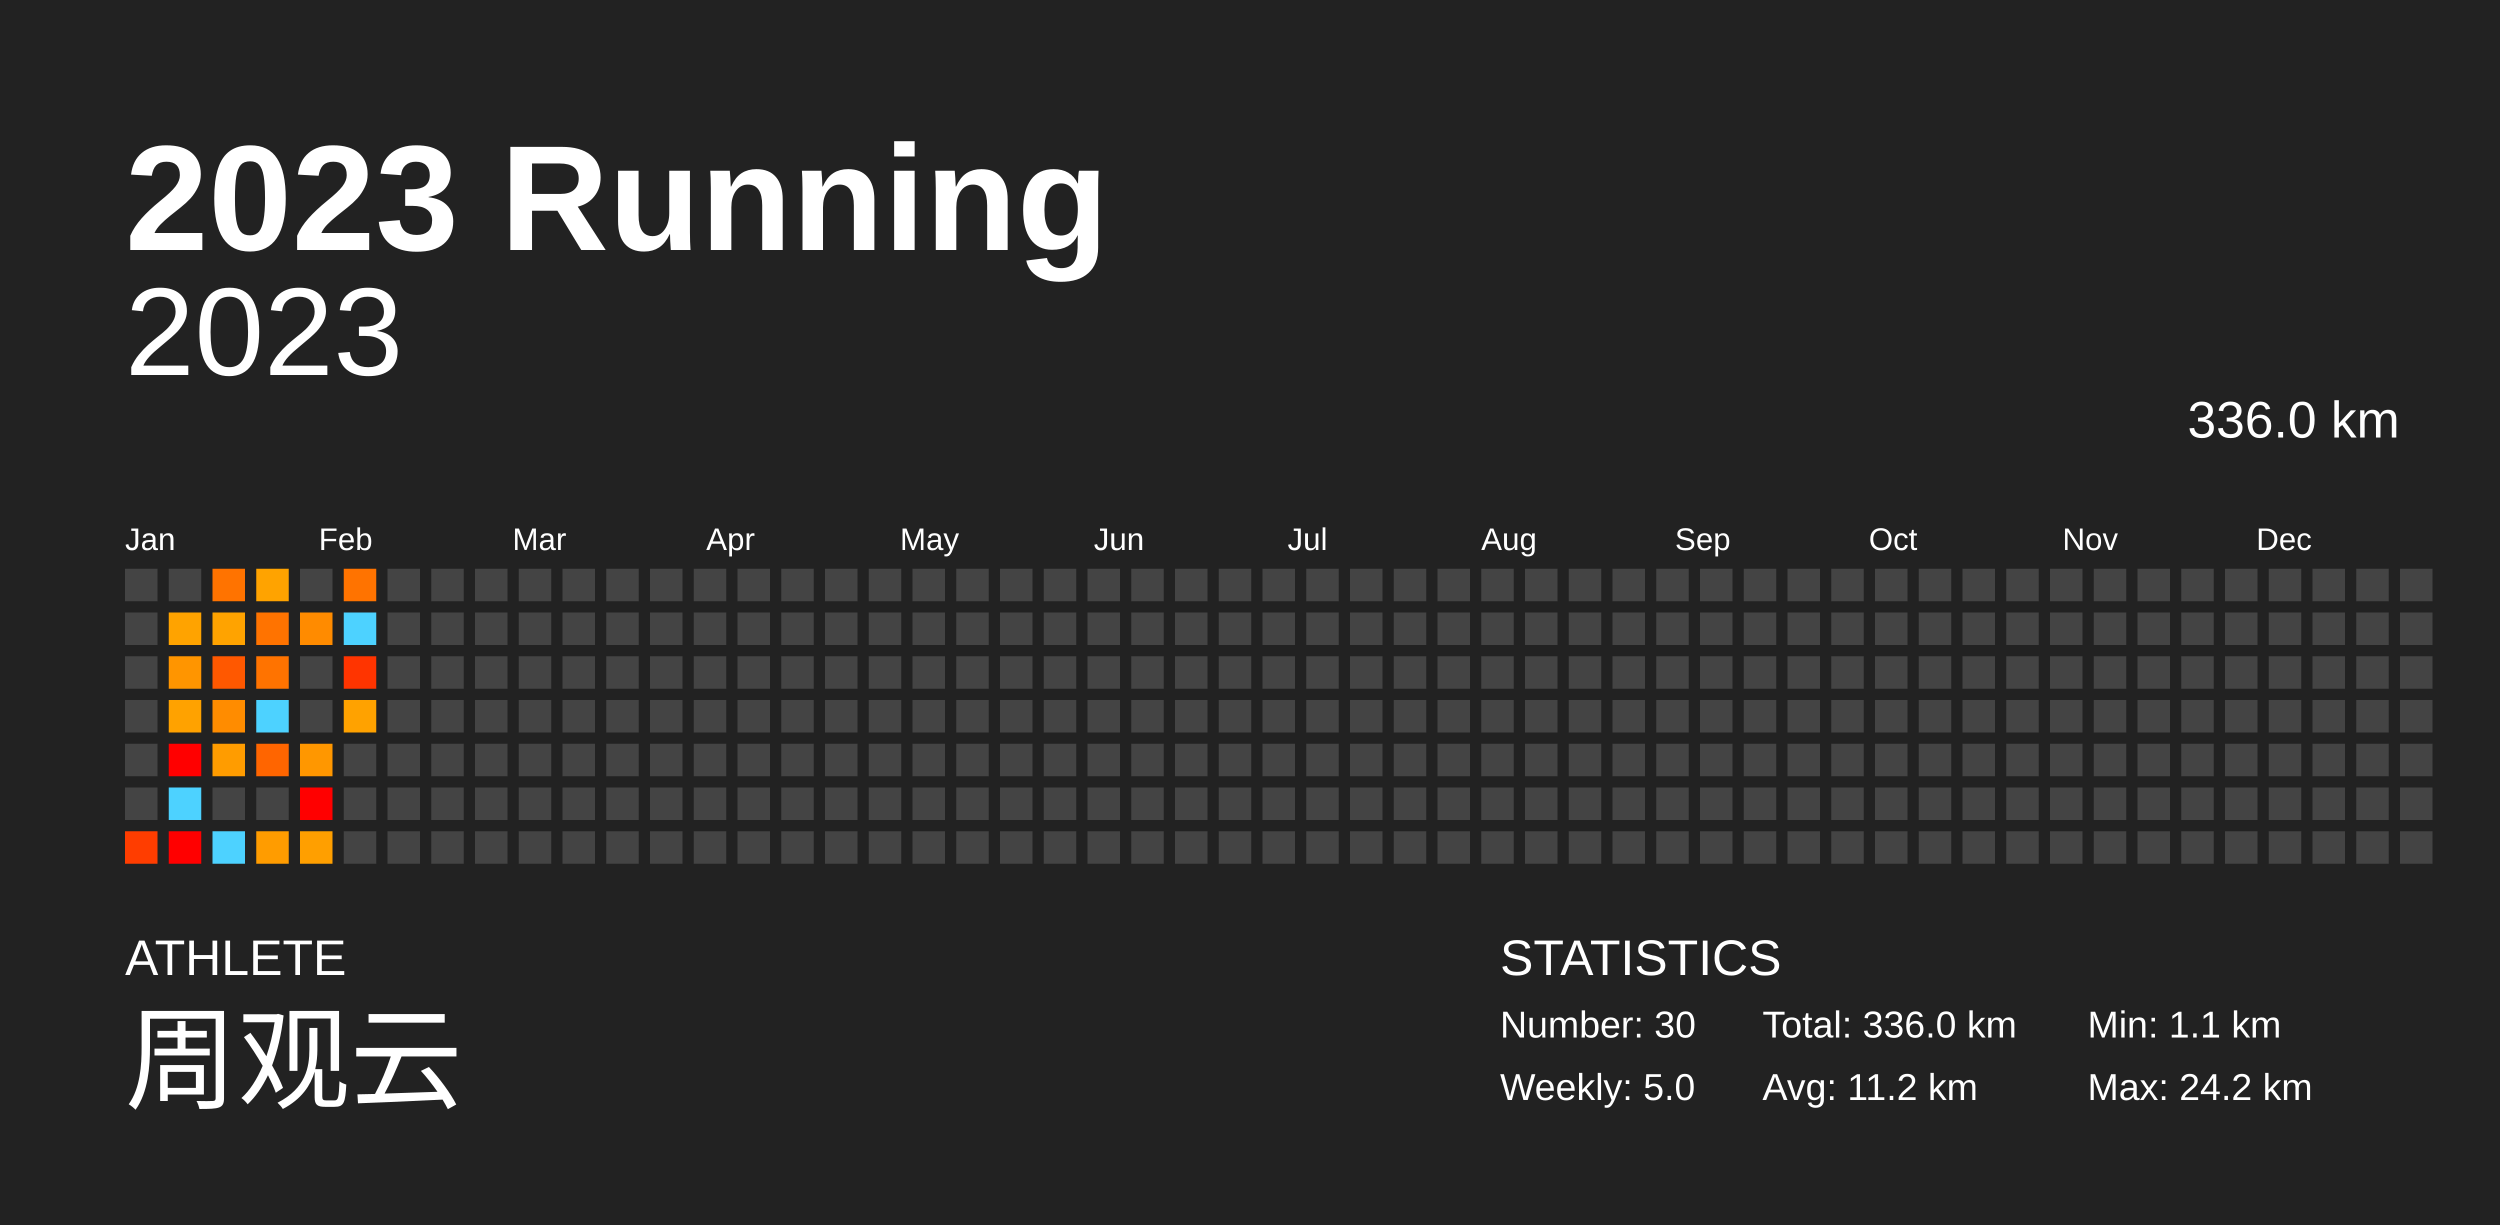
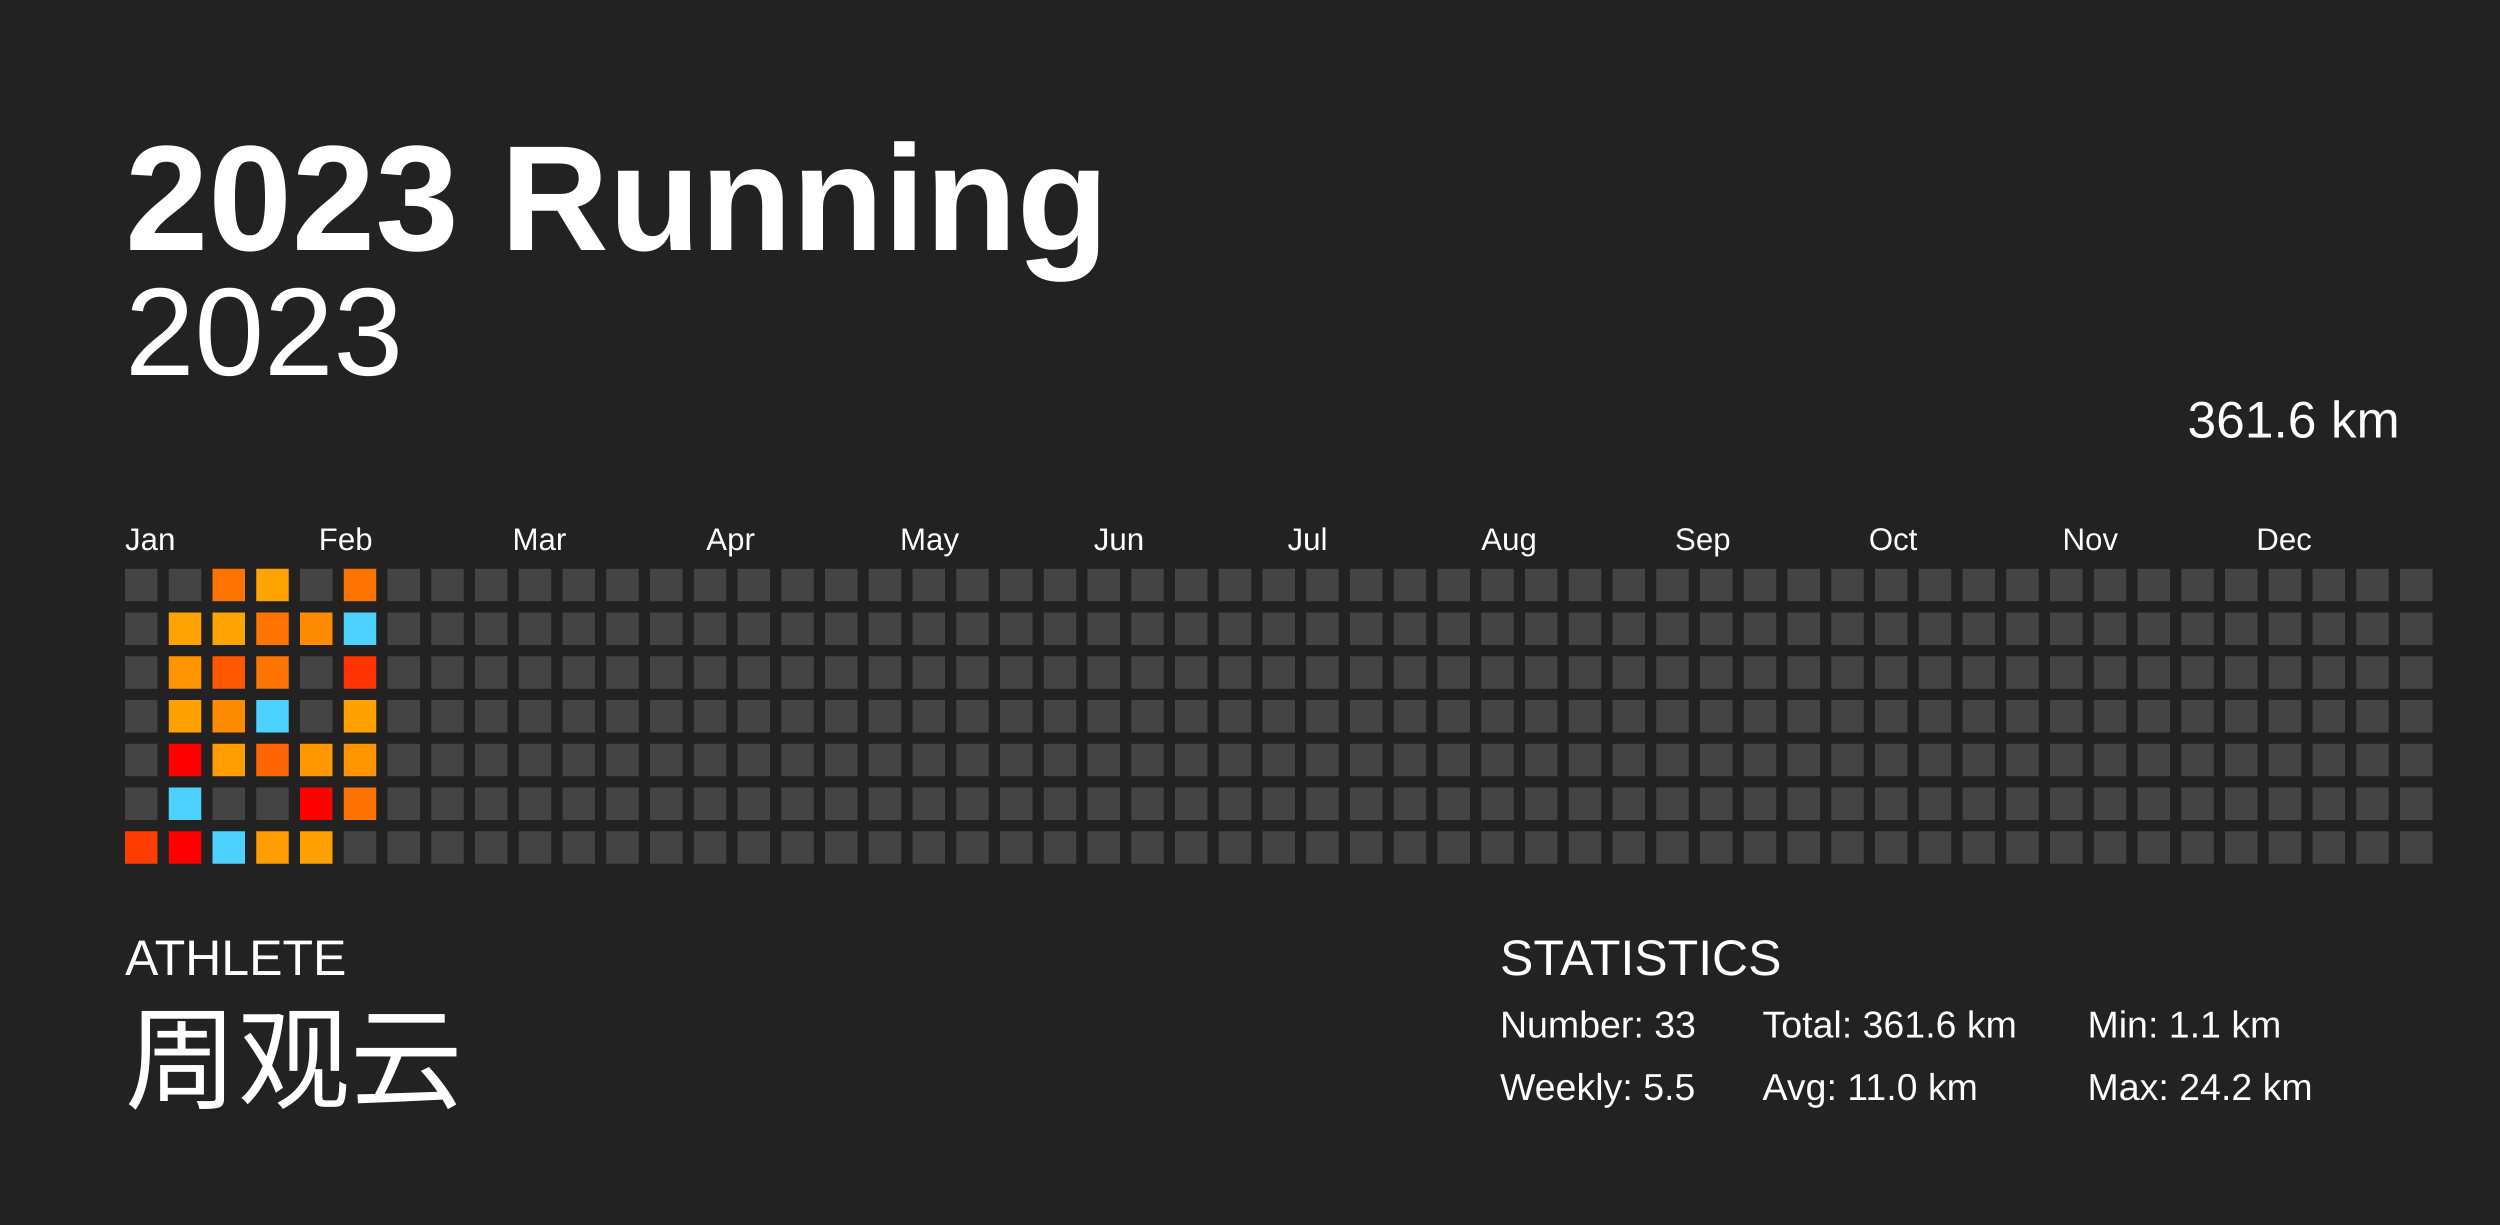
<svg xmlns="http://www.w3.org/2000/svg" baseProfile="full" height="98mm" version="1.1" viewBox="0,0,200,98" width="200mm">
  <defs />
  <rect fill="#222222" height="98" width="200" x="0" y="0" />
  <text fill="#FFFFFF" style="font-size:12px; font-family:Arial; font-weight:bold;" x="10" y="20">2023 Running</text>
  <text fill="#FFFFFF" style="font-size:4px; font-family:Arial" x="10" y="78">ATHLETE</text>
  <text fill="#FFFFFF" style="font-size:9px; font-family:Arial" x="10" y="88">周观云</text>
  <text fill="#FFFFFF" style="font-size:4px; font-family:Arial" x="120" y="78">STATISTICS</text>
-   <text fill="#FFFFFF" style="font-size:3px; font-family:Arial" x="120" y="83">Number: 30</text>
-   <text fill="#FFFFFF" style="font-size:3px; font-family:Arial" x="120" y="88">Weekly: 5.0</text>
-   <text fill="#FFFFFF" style="font-size:3px; font-family:Arial" x="141" y="83">Total: 336.0 km</text>
-   <text fill="#FFFFFF" style="font-size:3px; font-family:Arial" x="141" y="88">Avg: 11.2 km</text>
+   <text fill="#FFFFFF" style="font-size:3px; font-family:Arial" x="120" y="83">Number: 33</text>
+   <text fill="#FFFFFF" style="font-size:3px; font-family:Arial" x="120" y="88">Weekly: 5.5</text>
+   <text fill="#FFFFFF" style="font-size:3px; font-family:Arial" x="141" y="83">Total: 361.6 km</text>
+   <text fill="#FFFFFF" style="font-size:3px; font-family:Arial" x="141" y="88">Avg: 11.0 km</text>
  <text fill="#FFFFFF" style="font-size:3px; font-family:Arial" x="167" y="83">Min: 1.1 km</text>
  <text fill="#FFFFFF" style="font-size:3px; font-family:Arial" x="167" y="88">Max: 24.2 km</text>
  <text alignment-baseline="hanging" fill="#FFFFFF" style="font-size:10.0px; font-family:Arial;" x="10" y="30">2023</text>
-   <text alignment-baseline="hanging" fill="#FFFFFF" style="font-size:4.125px; font-family:Arial;" x="175" y="35">336.0 km</text>
+   <text alignment-baseline="hanging" fill="#FFFFFF" style="font-size:4.125px; font-family:Arial;" x="175" y="35">361.6 km</text>
  <text fill="#FFFFFF" style="font-size:2.5px; font-family:Arial" x="10.0" y="44">Jan</text>
  <text fill="#FFFFFF" style="font-size:2.5px; font-family:Arial" x="25.5" y="44">Feb</text>
  <text fill="#FFFFFF" style="font-size:2.5px; font-family:Arial" x="41.0" y="44">Mar</text>
  <text fill="#FFFFFF" style="font-size:2.5px; font-family:Arial" x="56.5" y="44">Apr</text>
  <text fill="#FFFFFF" style="font-size:2.5px; font-family:Arial" x="72.0" y="44">May</text>
  <text fill="#FFFFFF" style="font-size:2.5px; font-family:Arial" x="87.5" y="44">Jun</text>
  <text fill="#FFFFFF" style="font-size:2.5px; font-family:Arial" x="103.0" y="44">Jul</text>
  <text fill="#FFFFFF" style="font-size:2.5px; font-family:Arial" x="118.5" y="44">Aug</text>
  <text fill="#FFFFFF" style="font-size:2.5px; font-family:Arial" x="134.0" y="44">Sep</text>
  <text fill="#FFFFFF" style="font-size:2.5px; font-family:Arial" x="149.5" y="44">Oct</text>
  <text fill="#FFFFFF" style="font-size:2.5px; font-family:Arial" x="165.0" y="44">Nov</text>
  <text fill="#FFFFFF" style="font-size:2.5px; font-family:Arial" x="180.5" y="44">Dec</text>
  <rect fill="#444444" height="2.6" width="2.6" x="10.0" y="45.5" />
  <rect fill="#444444" height="2.6" width="2.6" x="10.0" y="49.0" />
  <rect fill="#444444" height="2.6" width="2.6" x="10.0" y="52.5" />
  <rect fill="#444444" height="2.6" width="2.6" x="10.0" y="56.0" />
  <rect fill="#444444" height="2.6" width="2.6" x="10.0" y="59.5" />
  <rect fill="#444444" height="2.6" width="2.6" x="10.0" y="63.0" />
  <rect fill="#ff3d00" height="2.6" width="2.6" x="10.0" y="66.5" />
  <rect fill="#444444" height="2.6" width="2.6" x="13.5" y="45.5" />
  <rect fill="#ffa300" height="2.6" width="2.6" x="13.5" y="49.0" />
  <rect fill="#ff9500" height="2.6" width="2.6" x="13.5" y="52.5" />
  <rect fill="#ffa200" height="2.6" width="2.6" x="13.5" y="56.0" />
  <rect fill="red" height="2.6" width="2.6" x="13.5" y="59.5" />
  <rect fill="#4dd2ff" height="2.6" width="2.6" x="13.5" y="63.0" />
  <rect fill="red" height="2.6" width="2.6" x="13.5" y="66.5" />
  <rect fill="#ff7300" height="2.6" width="2.6" x="17.0" y="45.5" />
  <rect fill="#ffa300" height="2.6" width="2.6" x="17.0" y="49.0" />
  <rect fill="#ff5800" height="2.6" width="2.6" x="17.0" y="52.5" />
  <rect fill="#ff8c00" height="2.6" width="2.6" x="17.0" y="56.0" />
  <rect fill="#ff9c00" height="2.6" width="2.6" x="17.0" y="59.5" />
  <rect fill="#444444" height="2.6" width="2.6" x="17.0" y="63.0" />
  <rect fill="#4dd2ff" height="2.6" width="2.6" x="17.0" y="66.5" />
  <rect fill="#ffa300" height="2.6" width="2.6" x="20.5" y="45.5" />
  <rect fill="#ff7300" height="2.6" width="2.6" x="20.5" y="49.0" />
  <rect fill="#ff7300" height="2.6" width="2.6" x="20.5" y="52.5" />
  <rect fill="#4dd2ff" height="2.6" width="2.6" x="20.5" y="56.0" />
  <rect fill="#ff6500" height="2.6" width="2.6" x="20.5" y="59.5" />
  <rect fill="#444444" height="2.6" width="2.6" x="20.5" y="63.0" />
  <rect fill="#ff9c00" height="2.6" width="2.6" x="20.5" y="66.5" />
  <rect fill="#444444" height="2.6" width="2.6" x="24.0" y="45.5" />
  <rect fill="#ff8b00" height="2.6" width="2.6" x="24.0" y="49.0" />
  <rect fill="#444444" height="2.6" width="2.6" x="24.0" y="52.5" />
  <rect fill="#444444" height="2.6" width="2.6" x="24.0" y="56.0" />
  <rect fill="#ff9700" height="2.6" width="2.6" x="24.0" y="59.5" />
  <rect fill="red" height="2.6" width="2.6" x="24.0" y="63.0" />
  <rect fill="#ff9f00" height="2.6" width="2.6" x="24.0" y="66.5" />
  <rect fill="#ff7300" height="2.6" width="2.6" x="27.5" y="45.5" />
  <rect fill="#4dd2ff" height="2.6" width="2.6" x="27.5" y="49.0" />
  <rect fill="#ff3400" height="2.6" width="2.6" x="27.5" y="52.5" />
  <rect fill="#ffa200" height="2.6" width="2.6" x="27.5" y="56.0" />
-   <rect fill="#444444" height="2.6" width="2.6" x="27.5" y="59.5" />
-   <rect fill="#444444" height="2.6" width="2.6" x="27.5" y="63.0" />
+   <rect fill="#ff9600" height="2.6" width="2.6" x="27.5" y="59.5" />
+   <rect fill="#ff7100" height="2.6" width="2.6" x="27.5" y="63.0" />
  <rect fill="#444444" height="2.6" width="2.6" x="27.5" y="66.5" />
  <rect fill="#444444" height="2.6" width="2.6" x="31.0" y="45.5" />
  <rect fill="#444444" height="2.6" width="2.6" x="31.0" y="49.0" />
  <rect fill="#444444" height="2.6" width="2.6" x="31.0" y="52.5" />
  <rect fill="#444444" height="2.6" width="2.6" x="31.0" y="56.0" />
  <rect fill="#444444" height="2.6" width="2.6" x="31.0" y="59.5" />
  <rect fill="#444444" height="2.6" width="2.6" x="31.0" y="63.0" />
  <rect fill="#444444" height="2.6" width="2.6" x="31.0" y="66.5" />
  <rect fill="#444444" height="2.6" width="2.6" x="34.5" y="45.5" />
  <rect fill="#444444" height="2.6" width="2.6" x="34.5" y="49.0" />
  <rect fill="#444444" height="2.6" width="2.6" x="34.5" y="52.5" />
  <rect fill="#444444" height="2.6" width="2.6" x="34.5" y="56.0" />
  <rect fill="#444444" height="2.6" width="2.6" x="34.5" y="59.5" />
  <rect fill="#444444" height="2.6" width="2.6" x="34.5" y="63.0" />
  <rect fill="#444444" height="2.6" width="2.6" x="34.5" y="66.5" />
  <rect fill="#444444" height="2.6" width="2.6" x="38.0" y="45.5" />
  <rect fill="#444444" height="2.6" width="2.6" x="38.0" y="49.0" />
  <rect fill="#444444" height="2.6" width="2.6" x="38.0" y="52.5" />
  <rect fill="#444444" height="2.6" width="2.6" x="38.0" y="56.0" />
  <rect fill="#444444" height="2.6" width="2.6" x="38.0" y="59.5" />
  <rect fill="#444444" height="2.6" width="2.6" x="38.0" y="63.0" />
  <rect fill="#444444" height="2.6" width="2.6" x="38.0" y="66.5" />
  <rect fill="#444444" height="2.6" width="2.6" x="41.5" y="45.5" />
  <rect fill="#444444" height="2.6" width="2.6" x="41.5" y="49.0" />
  <rect fill="#444444" height="2.6" width="2.6" x="41.5" y="52.5" />
  <rect fill="#444444" height="2.6" width="2.6" x="41.5" y="56.0" />
  <rect fill="#444444" height="2.6" width="2.6" x="41.5" y="59.5" />
  <rect fill="#444444" height="2.6" width="2.6" x="41.5" y="63.0" />
  <rect fill="#444444" height="2.6" width="2.6" x="41.5" y="66.5" />
  <rect fill="#444444" height="2.6" width="2.6" x="45.0" y="45.5" />
  <rect fill="#444444" height="2.6" width="2.6" x="45.0" y="49.0" />
  <rect fill="#444444" height="2.6" width="2.6" x="45.0" y="52.5" />
  <rect fill="#444444" height="2.6" width="2.6" x="45.0" y="56.0" />
  <rect fill="#444444" height="2.6" width="2.6" x="45.0" y="59.5" />
  <rect fill="#444444" height="2.6" width="2.6" x="45.0" y="63.0" />
  <rect fill="#444444" height="2.6" width="2.6" x="45.0" y="66.5" />
  <rect fill="#444444" height="2.6" width="2.6" x="48.5" y="45.5" />
  <rect fill="#444444" height="2.6" width="2.6" x="48.5" y="49.0" />
  <rect fill="#444444" height="2.6" width="2.6" x="48.5" y="52.5" />
  <rect fill="#444444" height="2.6" width="2.6" x="48.5" y="56.0" />
  <rect fill="#444444" height="2.6" width="2.6" x="48.5" y="59.5" />
  <rect fill="#444444" height="2.6" width="2.6" x="48.5" y="63.0" />
  <rect fill="#444444" height="2.6" width="2.6" x="48.5" y="66.5" />
  <rect fill="#444444" height="2.6" width="2.6" x="52.0" y="45.5" />
  <rect fill="#444444" height="2.6" width="2.6" x="52.0" y="49.0" />
  <rect fill="#444444" height="2.6" width="2.6" x="52.0" y="52.5" />
  <rect fill="#444444" height="2.6" width="2.6" x="52.0" y="56.0" />
  <rect fill="#444444" height="2.6" width="2.6" x="52.0" y="59.5" />
  <rect fill="#444444" height="2.6" width="2.6" x="52.0" y="63.0" />
  <rect fill="#444444" height="2.6" width="2.6" x="52.0" y="66.5" />
  <rect fill="#444444" height="2.6" width="2.6" x="55.5" y="45.5" />
  <rect fill="#444444" height="2.6" width="2.6" x="55.5" y="49.0" />
  <rect fill="#444444" height="2.6" width="2.6" x="55.5" y="52.5" />
  <rect fill="#444444" height="2.6" width="2.6" x="55.5" y="56.0" />
  <rect fill="#444444" height="2.6" width="2.6" x="55.5" y="59.5" />
  <rect fill="#444444" height="2.6" width="2.6" x="55.5" y="63.0" />
  <rect fill="#444444" height="2.6" width="2.6" x="55.5" y="66.5" />
  <rect fill="#444444" height="2.6" width="2.6" x="59.0" y="45.5" />
  <rect fill="#444444" height="2.6" width="2.6" x="59.0" y="49.0" />
  <rect fill="#444444" height="2.6" width="2.6" x="59.0" y="52.5" />
  <rect fill="#444444" height="2.6" width="2.6" x="59.0" y="56.0" />
  <rect fill="#444444" height="2.6" width="2.6" x="59.0" y="59.5" />
  <rect fill="#444444" height="2.6" width="2.6" x="59.0" y="63.0" />
  <rect fill="#444444" height="2.6" width="2.6" x="59.0" y="66.5" />
  <rect fill="#444444" height="2.6" width="2.6" x="62.5" y="45.5" />
  <rect fill="#444444" height="2.6" width="2.6" x="62.5" y="49.0" />
  <rect fill="#444444" height="2.6" width="2.6" x="62.5" y="52.5" />
  <rect fill="#444444" height="2.6" width="2.6" x="62.5" y="56.0" />
  <rect fill="#444444" height="2.6" width="2.6" x="62.5" y="59.5" />
  <rect fill="#444444" height="2.6" width="2.6" x="62.5" y="63.0" />
  <rect fill="#444444" height="2.6" width="2.6" x="62.5" y="66.5" />
  <rect fill="#444444" height="2.6" width="2.6" x="66.0" y="45.5" />
  <rect fill="#444444" height="2.6" width="2.6" x="66.0" y="49.0" />
  <rect fill="#444444" height="2.6" width="2.6" x="66.0" y="52.5" />
  <rect fill="#444444" height="2.6" width="2.6" x="66.0" y="56.0" />
  <rect fill="#444444" height="2.6" width="2.6" x="66.0" y="59.5" />
  <rect fill="#444444" height="2.6" width="2.6" x="66.0" y="63.0" />
  <rect fill="#444444" height="2.6" width="2.6" x="66.0" y="66.5" />
  <rect fill="#444444" height="2.6" width="2.6" x="69.5" y="45.5" />
  <rect fill="#444444" height="2.6" width="2.6" x="69.5" y="49.0" />
  <rect fill="#444444" height="2.6" width="2.6" x="69.5" y="52.5" />
  <rect fill="#444444" height="2.6" width="2.6" x="69.5" y="56.0" />
  <rect fill="#444444" height="2.6" width="2.6" x="69.5" y="59.5" />
  <rect fill="#444444" height="2.6" width="2.6" x="69.5" y="63.0" />
  <rect fill="#444444" height="2.6" width="2.6" x="69.5" y="66.5" />
  <rect fill="#444444" height="2.6" width="2.6" x="73.0" y="45.5" />
  <rect fill="#444444" height="2.6" width="2.6" x="73.0" y="49.0" />
  <rect fill="#444444" height="2.6" width="2.6" x="73.0" y="52.5" />
  <rect fill="#444444" height="2.6" width="2.6" x="73.0" y="56.0" />
  <rect fill="#444444" height="2.6" width="2.6" x="73.0" y="59.5" />
  <rect fill="#444444" height="2.6" width="2.6" x="73.0" y="63.0" />
  <rect fill="#444444" height="2.6" width="2.6" x="73.0" y="66.5" />
  <rect fill="#444444" height="2.6" width="2.6" x="76.5" y="45.5" />
  <rect fill="#444444" height="2.6" width="2.6" x="76.5" y="49.0" />
  <rect fill="#444444" height="2.6" width="2.6" x="76.5" y="52.5" />
  <rect fill="#444444" height="2.6" width="2.6" x="76.5" y="56.0" />
  <rect fill="#444444" height="2.6" width="2.6" x="76.5" y="59.5" />
  <rect fill="#444444" height="2.6" width="2.6" x="76.5" y="63.0" />
  <rect fill="#444444" height="2.6" width="2.6" x="76.5" y="66.5" />
  <rect fill="#444444" height="2.6" width="2.6" x="80.0" y="45.5" />
  <rect fill="#444444" height="2.6" width="2.6" x="80.0" y="49.0" />
  <rect fill="#444444" height="2.6" width="2.6" x="80.0" y="52.5" />
  <rect fill="#444444" height="2.6" width="2.6" x="80.0" y="56.0" />
  <rect fill="#444444" height="2.6" width="2.6" x="80.0" y="59.5" />
  <rect fill="#444444" height="2.6" width="2.6" x="80.0" y="63.0" />
  <rect fill="#444444" height="2.6" width="2.6" x="80.0" y="66.5" />
  <rect fill="#444444" height="2.6" width="2.6" x="83.5" y="45.5" />
  <rect fill="#444444" height="2.6" width="2.6" x="83.5" y="49.0" />
  <rect fill="#444444" height="2.6" width="2.6" x="83.5" y="52.5" />
  <rect fill="#444444" height="2.6" width="2.6" x="83.5" y="56.0" />
  <rect fill="#444444" height="2.6" width="2.6" x="83.5" y="59.5" />
  <rect fill="#444444" height="2.6" width="2.6" x="83.5" y="63.0" />
  <rect fill="#444444" height="2.6" width="2.6" x="83.5" y="66.5" />
  <rect fill="#444444" height="2.6" width="2.6" x="87.0" y="45.5" />
  <rect fill="#444444" height="2.6" width="2.6" x="87.0" y="49.0" />
  <rect fill="#444444" height="2.6" width="2.6" x="87.0" y="52.5" />
  <rect fill="#444444" height="2.6" width="2.6" x="87.0" y="56.0" />
  <rect fill="#444444" height="2.6" width="2.6" x="87.0" y="59.5" />
  <rect fill="#444444" height="2.6" width="2.6" x="87.0" y="63.0" />
  <rect fill="#444444" height="2.6" width="2.6" x="87.0" y="66.5" />
  <rect fill="#444444" height="2.6" width="2.6" x="90.5" y="45.5" />
  <rect fill="#444444" height="2.6" width="2.6" x="90.5" y="49.0" />
  <rect fill="#444444" height="2.6" width="2.6" x="90.5" y="52.5" />
  <rect fill="#444444" height="2.6" width="2.6" x="90.5" y="56.0" />
  <rect fill="#444444" height="2.6" width="2.6" x="90.5" y="59.5" />
  <rect fill="#444444" height="2.6" width="2.6" x="90.5" y="63.0" />
  <rect fill="#444444" height="2.6" width="2.6" x="90.5" y="66.5" />
  <rect fill="#444444" height="2.6" width="2.6" x="94.0" y="45.5" />
  <rect fill="#444444" height="2.6" width="2.6" x="94.0" y="49.0" />
  <rect fill="#444444" height="2.6" width="2.6" x="94.0" y="52.5" />
  <rect fill="#444444" height="2.6" width="2.6" x="94.0" y="56.0" />
  <rect fill="#444444" height="2.6" width="2.6" x="94.0" y="59.5" />
  <rect fill="#444444" height="2.6" width="2.6" x="94.0" y="63.0" />
  <rect fill="#444444" height="2.6" width="2.6" x="94.0" y="66.5" />
  <rect fill="#444444" height="2.6" width="2.6" x="97.5" y="45.5" />
  <rect fill="#444444" height="2.6" width="2.6" x="97.5" y="49.0" />
  <rect fill="#444444" height="2.6" width="2.6" x="97.5" y="52.5" />
  <rect fill="#444444" height="2.6" width="2.6" x="97.5" y="56.0" />
  <rect fill="#444444" height="2.6" width="2.6" x="97.5" y="59.5" />
  <rect fill="#444444" height="2.6" width="2.6" x="97.5" y="63.0" />
  <rect fill="#444444" height="2.6" width="2.6" x="97.5" y="66.5" />
  <rect fill="#444444" height="2.6" width="2.6" x="101.0" y="45.5" />
  <rect fill="#444444" height="2.6" width="2.6" x="101.0" y="49.0" />
  <rect fill="#444444" height="2.6" width="2.6" x="101.0" y="52.5" />
  <rect fill="#444444" height="2.6" width="2.6" x="101.0" y="56.0" />
  <rect fill="#444444" height="2.6" width="2.6" x="101.0" y="59.5" />
  <rect fill="#444444" height="2.6" width="2.6" x="101.0" y="63.0" />
  <rect fill="#444444" height="2.6" width="2.6" x="101.0" y="66.5" />
  <rect fill="#444444" height="2.6" width="2.6" x="104.5" y="45.5" />
  <rect fill="#444444" height="2.6" width="2.6" x="104.5" y="49.0" />
  <rect fill="#444444" height="2.6" width="2.6" x="104.5" y="52.5" />
  <rect fill="#444444" height="2.6" width="2.6" x="104.5" y="56.0" />
  <rect fill="#444444" height="2.6" width="2.6" x="104.5" y="59.5" />
  <rect fill="#444444" height="2.6" width="2.6" x="104.5" y="63.0" />
  <rect fill="#444444" height="2.6" width="2.6" x="104.5" y="66.5" />
  <rect fill="#444444" height="2.6" width="2.6" x="108.0" y="45.5" />
  <rect fill="#444444" height="2.6" width="2.6" x="108.0" y="49.0" />
  <rect fill="#444444" height="2.6" width="2.6" x="108.0" y="52.5" />
  <rect fill="#444444" height="2.6" width="2.6" x="108.0" y="56.0" />
  <rect fill="#444444" height="2.6" width="2.6" x="108.0" y="59.5" />
  <rect fill="#444444" height="2.6" width="2.6" x="108.0" y="63.0" />
  <rect fill="#444444" height="2.6" width="2.6" x="108.0" y="66.5" />
  <rect fill="#444444" height="2.6" width="2.6" x="111.5" y="45.5" />
  <rect fill="#444444" height="2.6" width="2.6" x="111.5" y="49.0" />
  <rect fill="#444444" height="2.6" width="2.6" x="111.5" y="52.5" />
  <rect fill="#444444" height="2.6" width="2.6" x="111.5" y="56.0" />
  <rect fill="#444444" height="2.6" width="2.6" x="111.5" y="59.5" />
  <rect fill="#444444" height="2.6" width="2.6" x="111.5" y="63.0" />
  <rect fill="#444444" height="2.6" width="2.6" x="111.5" y="66.5" />
  <rect fill="#444444" height="2.6" width="2.6" x="115.0" y="45.5" />
  <rect fill="#444444" height="2.6" width="2.6" x="115.0" y="49.0" />
  <rect fill="#444444" height="2.6" width="2.6" x="115.0" y="52.5" />
  <rect fill="#444444" height="2.6" width="2.6" x="115.0" y="56.0" />
  <rect fill="#444444" height="2.6" width="2.6" x="115.0" y="59.5" />
  <rect fill="#444444" height="2.6" width="2.6" x="115.0" y="63.0" />
  <rect fill="#444444" height="2.6" width="2.6" x="115.0" y="66.5" />
  <rect fill="#444444" height="2.6" width="2.6" x="118.5" y="45.5" />
  <rect fill="#444444" height="2.6" width="2.6" x="118.5" y="49.0" />
  <rect fill="#444444" height="2.6" width="2.6" x="118.5" y="52.5" />
  <rect fill="#444444" height="2.6" width="2.6" x="118.5" y="56.0" />
  <rect fill="#444444" height="2.6" width="2.6" x="118.5" y="59.5" />
  <rect fill="#444444" height="2.6" width="2.6" x="118.5" y="63.0" />
  <rect fill="#444444" height="2.6" width="2.6" x="118.5" y="66.5" />
  <rect fill="#444444" height="2.6" width="2.6" x="122.0" y="45.5" />
  <rect fill="#444444" height="2.6" width="2.6" x="122.0" y="49.0" />
  <rect fill="#444444" height="2.6" width="2.6" x="122.0" y="52.5" />
  <rect fill="#444444" height="2.6" width="2.6" x="122.0" y="56.0" />
  <rect fill="#444444" height="2.6" width="2.6" x="122.0" y="59.5" />
  <rect fill="#444444" height="2.6" width="2.6" x="122.0" y="63.0" />
  <rect fill="#444444" height="2.6" width="2.6" x="122.0" y="66.5" />
  <rect fill="#444444" height="2.6" width="2.6" x="125.5" y="45.5" />
  <rect fill="#444444" height="2.6" width="2.6" x="125.5" y="49.0" />
  <rect fill="#444444" height="2.6" width="2.6" x="125.5" y="52.5" />
  <rect fill="#444444" height="2.6" width="2.6" x="125.5" y="56.0" />
  <rect fill="#444444" height="2.6" width="2.6" x="125.5" y="59.5" />
  <rect fill="#444444" height="2.6" width="2.6" x="125.5" y="63.0" />
  <rect fill="#444444" height="2.6" width="2.6" x="125.5" y="66.5" />
  <rect fill="#444444" height="2.6" width="2.6" x="129.0" y="45.5" />
  <rect fill="#444444" height="2.6" width="2.6" x="129.0" y="49.0" />
  <rect fill="#444444" height="2.6" width="2.6" x="129.0" y="52.5" />
  <rect fill="#444444" height="2.6" width="2.6" x="129.0" y="56.0" />
  <rect fill="#444444" height="2.6" width="2.6" x="129.0" y="59.5" />
  <rect fill="#444444" height="2.6" width="2.6" x="129.0" y="63.0" />
  <rect fill="#444444" height="2.6" width="2.6" x="129.0" y="66.5" />
  <rect fill="#444444" height="2.6" width="2.6" x="132.5" y="45.5" />
  <rect fill="#444444" height="2.6" width="2.6" x="132.5" y="49.0" />
  <rect fill="#444444" height="2.6" width="2.6" x="132.5" y="52.5" />
  <rect fill="#444444" height="2.6" width="2.6" x="132.5" y="56.0" />
  <rect fill="#444444" height="2.6" width="2.6" x="132.5" y="59.5" />
  <rect fill="#444444" height="2.6" width="2.6" x="132.5" y="63.0" />
  <rect fill="#444444" height="2.6" width="2.6" x="132.5" y="66.5" />
  <rect fill="#444444" height="2.6" width="2.6" x="136.0" y="45.5" />
  <rect fill="#444444" height="2.6" width="2.6" x="136.0" y="49.0" />
  <rect fill="#444444" height="2.6" width="2.6" x="136.0" y="52.5" />
  <rect fill="#444444" height="2.6" width="2.6" x="136.0" y="56.0" />
  <rect fill="#444444" height="2.6" width="2.6" x="136.0" y="59.5" />
  <rect fill="#444444" height="2.6" width="2.6" x="136.0" y="63.0" />
  <rect fill="#444444" height="2.6" width="2.6" x="136.0" y="66.5" />
  <rect fill="#444444" height="2.6" width="2.6" x="139.5" y="45.5" />
  <rect fill="#444444" height="2.6" width="2.6" x="139.5" y="49.0" />
  <rect fill="#444444" height="2.6" width="2.6" x="139.5" y="52.5" />
  <rect fill="#444444" height="2.6" width="2.6" x="139.5" y="56.0" />
  <rect fill="#444444" height="2.6" width="2.6" x="139.5" y="59.5" />
  <rect fill="#444444" height="2.6" width="2.6" x="139.5" y="63.0" />
  <rect fill="#444444" height="2.6" width="2.6" x="139.5" y="66.5" />
  <rect fill="#444444" height="2.6" width="2.6" x="143.0" y="45.5" />
  <rect fill="#444444" height="2.6" width="2.6" x="143.0" y="49.0" />
  <rect fill="#444444" height="2.6" width="2.6" x="143.0" y="52.5" />
  <rect fill="#444444" height="2.6" width="2.6" x="143.0" y="56.0" />
  <rect fill="#444444" height="2.6" width="2.6" x="143.0" y="59.5" />
  <rect fill="#444444" height="2.6" width="2.6" x="143.0" y="63.0" />
  <rect fill="#444444" height="2.6" width="2.6" x="143.0" y="66.5" />
  <rect fill="#444444" height="2.6" width="2.6" x="146.5" y="45.5" />
  <rect fill="#444444" height="2.6" width="2.6" x="146.5" y="49.0" />
  <rect fill="#444444" height="2.6" width="2.6" x="146.5" y="52.5" />
  <rect fill="#444444" height="2.6" width="2.6" x="146.5" y="56.0" />
  <rect fill="#444444" height="2.6" width="2.6" x="146.5" y="59.5" />
  <rect fill="#444444" height="2.6" width="2.6" x="146.5" y="63.0" />
  <rect fill="#444444" height="2.6" width="2.6" x="146.5" y="66.5" />
  <rect fill="#444444" height="2.6" width="2.6" x="150.0" y="45.5" />
  <rect fill="#444444" height="2.6" width="2.6" x="150.0" y="49.0" />
  <rect fill="#444444" height="2.6" width="2.6" x="150.0" y="52.5" />
  <rect fill="#444444" height="2.6" width="2.6" x="150.0" y="56.0" />
  <rect fill="#444444" height="2.6" width="2.6" x="150.0" y="59.5" />
  <rect fill="#444444" height="2.6" width="2.6" x="150.0" y="63.0" />
  <rect fill="#444444" height="2.6" width="2.6" x="150.0" y="66.5" />
  <rect fill="#444444" height="2.6" width="2.6" x="153.5" y="45.5" />
  <rect fill="#444444" height="2.6" width="2.6" x="153.5" y="49.0" />
  <rect fill="#444444" height="2.6" width="2.6" x="153.5" y="52.5" />
  <rect fill="#444444" height="2.6" width="2.6" x="153.5" y="56.0" />
  <rect fill="#444444" height="2.6" width="2.6" x="153.5" y="59.5" />
  <rect fill="#444444" height="2.6" width="2.6" x="153.5" y="63.0" />
  <rect fill="#444444" height="2.6" width="2.6" x="153.5" y="66.5" />
  <rect fill="#444444" height="2.6" width="2.6" x="157.0" y="45.5" />
  <rect fill="#444444" height="2.6" width="2.6" x="157.0" y="49.0" />
  <rect fill="#444444" height="2.6" width="2.6" x="157.0" y="52.5" />
  <rect fill="#444444" height="2.6" width="2.6" x="157.0" y="56.0" />
  <rect fill="#444444" height="2.6" width="2.6" x="157.0" y="59.5" />
  <rect fill="#444444" height="2.6" width="2.6" x="157.0" y="63.0" />
  <rect fill="#444444" height="2.6" width="2.6" x="157.0" y="66.5" />
  <rect fill="#444444" height="2.6" width="2.6" x="160.5" y="45.5" />
  <rect fill="#444444" height="2.6" width="2.6" x="160.5" y="49.0" />
  <rect fill="#444444" height="2.6" width="2.6" x="160.5" y="52.5" />
  <rect fill="#444444" height="2.6" width="2.6" x="160.5" y="56.0" />
  <rect fill="#444444" height="2.6" width="2.6" x="160.5" y="59.5" />
  <rect fill="#444444" height="2.6" width="2.6" x="160.5" y="63.0" />
  <rect fill="#444444" height="2.6" width="2.6" x="160.5" y="66.5" />
  <rect fill="#444444" height="2.6" width="2.6" x="164.0" y="45.5" />
  <rect fill="#444444" height="2.6" width="2.6" x="164.0" y="49.0" />
  <rect fill="#444444" height="2.6" width="2.6" x="164.0" y="52.5" />
  <rect fill="#444444" height="2.6" width="2.6" x="164.0" y="56.0" />
  <rect fill="#444444" height="2.6" width="2.6" x="164.0" y="59.5" />
  <rect fill="#444444" height="2.6" width="2.6" x="164.0" y="63.0" />
  <rect fill="#444444" height="2.6" width="2.6" x="164.0" y="66.5" />
  <rect fill="#444444" height="2.6" width="2.6" x="167.5" y="45.5" />
  <rect fill="#444444" height="2.6" width="2.6" x="167.5" y="49.0" />
  <rect fill="#444444" height="2.6" width="2.6" x="167.5" y="52.5" />
  <rect fill="#444444" height="2.6" width="2.6" x="167.5" y="56.0" />
  <rect fill="#444444" height="2.6" width="2.6" x="167.5" y="59.5" />
  <rect fill="#444444" height="2.6" width="2.6" x="167.5" y="63.0" />
  <rect fill="#444444" height="2.6" width="2.6" x="167.5" y="66.5" />
  <rect fill="#444444" height="2.6" width="2.6" x="171.0" y="45.5" />
  <rect fill="#444444" height="2.6" width="2.6" x="171.0" y="49.0" />
  <rect fill="#444444" height="2.6" width="2.6" x="171.0" y="52.5" />
  <rect fill="#444444" height="2.6" width="2.6" x="171.0" y="56.0" />
  <rect fill="#444444" height="2.6" width="2.6" x="171.0" y="59.5" />
  <rect fill="#444444" height="2.6" width="2.6" x="171.0" y="63.0" />
  <rect fill="#444444" height="2.6" width="2.6" x="171.0" y="66.5" />
  <rect fill="#444444" height="2.6" width="2.6" x="174.5" y="45.5" />
  <rect fill="#444444" height="2.6" width="2.6" x="174.5" y="49.0" />
  <rect fill="#444444" height="2.6" width="2.6" x="174.5" y="52.5" />
  <rect fill="#444444" height="2.6" width="2.6" x="174.5" y="56.0" />
  <rect fill="#444444" height="2.6" width="2.6" x="174.5" y="59.5" />
  <rect fill="#444444" height="2.6" width="2.6" x="174.5" y="63.0" />
  <rect fill="#444444" height="2.6" width="2.6" x="174.5" y="66.5" />
  <rect fill="#444444" height="2.6" width="2.6" x="178.0" y="45.5" />
  <rect fill="#444444" height="2.6" width="2.6" x="178.0" y="49.0" />
  <rect fill="#444444" height="2.6" width="2.6" x="178.0" y="52.5" />
  <rect fill="#444444" height="2.6" width="2.6" x="178.0" y="56.0" />
  <rect fill="#444444" height="2.6" width="2.6" x="178.0" y="59.5" />
  <rect fill="#444444" height="2.6" width="2.6" x="178.0" y="63.0" />
  <rect fill="#444444" height="2.6" width="2.6" x="178.0" y="66.5" />
  <rect fill="#444444" height="2.6" width="2.6" x="181.5" y="45.5" />
  <rect fill="#444444" height="2.6" width="2.6" x="181.5" y="49.0" />
  <rect fill="#444444" height="2.6" width="2.6" x="181.5" y="52.5" />
  <rect fill="#444444" height="2.6" width="2.6" x="181.5" y="56.0" />
  <rect fill="#444444" height="2.6" width="2.6" x="181.5" y="59.5" />
  <rect fill="#444444" height="2.6" width="2.6" x="181.5" y="63.0" />
  <rect fill="#444444" height="2.6" width="2.6" x="181.5" y="66.5" />
  <rect fill="#444444" height="2.6" width="2.6" x="185.0" y="45.5" />
  <rect fill="#444444" height="2.6" width="2.6" x="185.0" y="49.0" />
  <rect fill="#444444" height="2.6" width="2.6" x="185.0" y="52.5" />
  <rect fill="#444444" height="2.6" width="2.6" x="185.0" y="56.0" />
  <rect fill="#444444" height="2.6" width="2.6" x="185.0" y="59.5" />
  <rect fill="#444444" height="2.6" width="2.6" x="185.0" y="63.0" />
  <rect fill="#444444" height="2.6" width="2.6" x="185.0" y="66.5" />
  <rect fill="#444444" height="2.6" width="2.6" x="188.5" y="45.5" />
  <rect fill="#444444" height="2.6" width="2.6" x="188.5" y="49.0" />
  <rect fill="#444444" height="2.6" width="2.6" x="188.5" y="52.5" />
  <rect fill="#444444" height="2.6" width="2.6" x="188.5" y="56.0" />
  <rect fill="#444444" height="2.6" width="2.6" x="188.5" y="59.5" />
  <rect fill="#444444" height="2.6" width="2.6" x="188.5" y="63.0" />
  <rect fill="#444444" height="2.6" width="2.6" x="188.5" y="66.5" />
  <rect fill="#444444" height="2.6" width="2.6" x="192.0" y="45.5" />
  <rect fill="#444444" height="2.6" width="2.6" x="192.0" y="49.0" />
  <rect fill="#444444" height="2.6" width="2.6" x="192.0" y="52.5" />
  <rect fill="#444444" height="2.6" width="2.6" x="192.0" y="56.0" />
  <rect fill="#444444" height="2.6" width="2.6" x="192.0" y="59.5" />
  <rect fill="#444444" height="2.6" width="2.6" x="192.0" y="63.0" />
  <rect fill="#444444" height="2.6" width="2.6" x="192.0" y="66.5" />
</svg>
